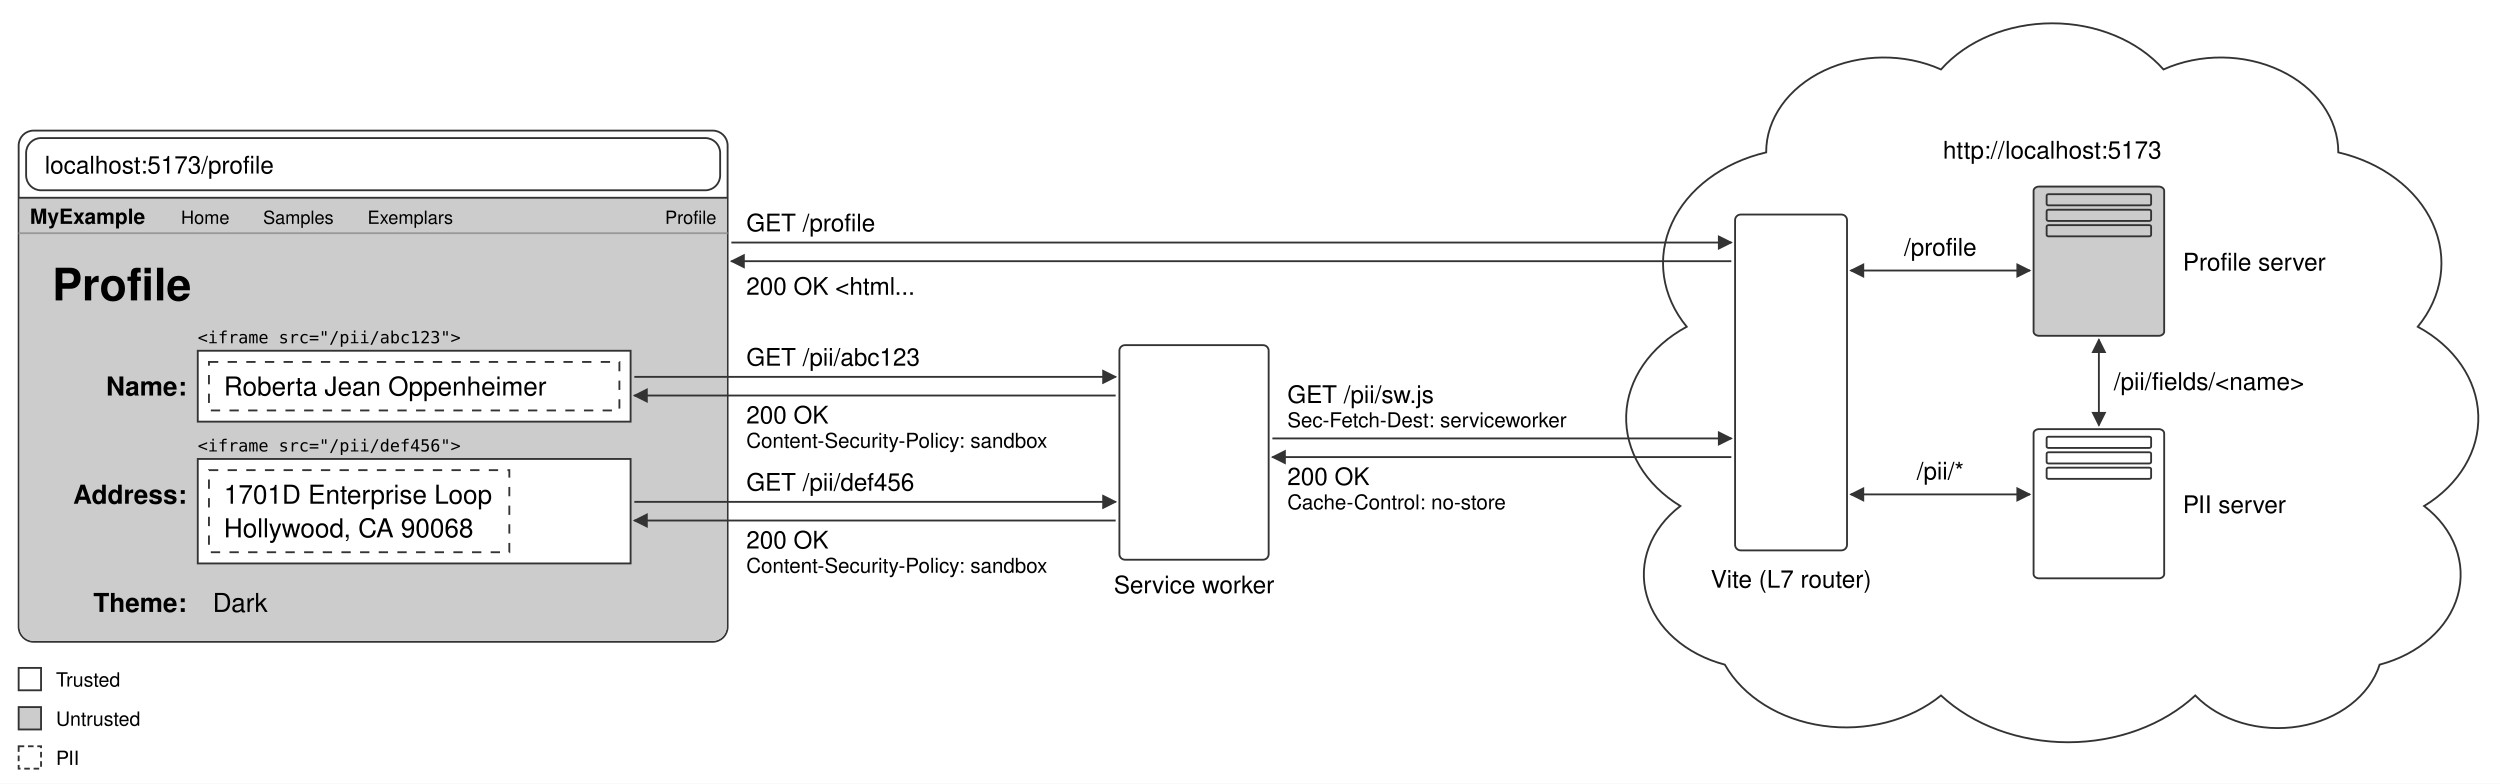
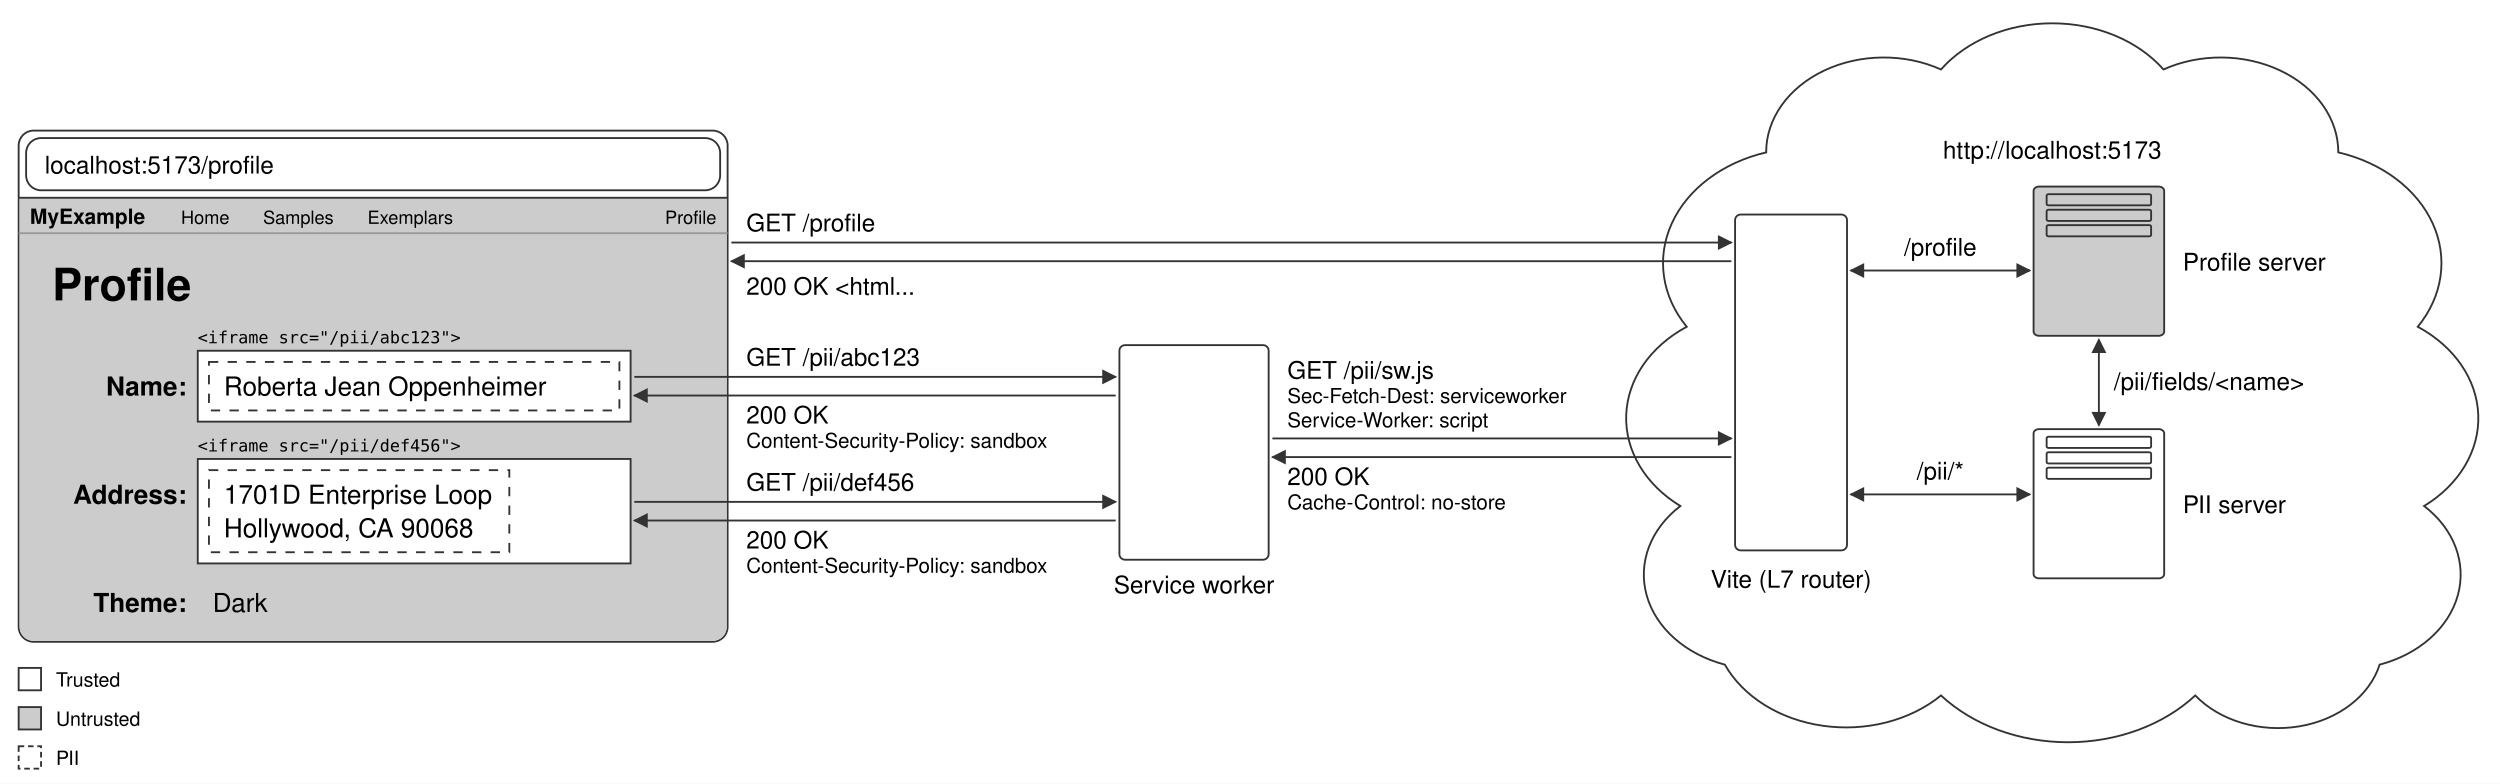
<svg xmlns="http://www.w3.org/2000/svg" width="1340" height="420" viewBox="0 0 1340 420" font-family="-apple-system, BlinkMacSystemFont, 'Segoe UI', Helvetica, Arial, sans-serif" font-size="14" fill="#000">
  <defs>
    <marker id="arrowhead" viewBox="0 0 10 10" refX="9" refY="5" markerWidth="8" markerHeight="8" orient="auto-start-reverse">
      <path d="M0,0 L10,5 L0,10 z" fill="#333" />
    </marker>
    <symbol id="lock" viewBox="0 0 12 16" overflow="visible">
      <path d="M2,7 v-3 a4,4 0 0 1 8,0 v3" fill="none" stroke="#333" stroke-width="1.5" />
      <rect y="7" width="12" height="9" rx="1.5" fill="#333" />
    </symbol>
    <symbol id="cloud" viewBox="0 0 270 222" preserveAspectRatio="none" overflow="visible">
      <path d="M32,197.1              A37,28.9 0 0 1 18,148.7              A43,33.6 0 0 1 20,94              A45,35.2 0 0 1 45,40.8              A37,28.9 0 0 1 100,15.5              A43,33.6 0 0 1 170,15.5              A37,28.9 0 0 1 225,40.8              A45,35.2 0 0 1 250,94              A43,33.6 0 0 1 252,148.7              A37,28.9 0 0 1 238,197.1              A33,25.8 0 0 1 180,206.5              A53,41.5 0 0 1 100,206.5              A42,32.9 0 0 1 32,197.1 z" fill="inherit" stroke="#333" vector-effect="non-scaling-stroke" />
    </symbol>
    <symbol id="server" viewBox="0 0 70 105.6" preserveAspectRatio="none" overflow="visible">
      <rect width="70" height="105.6" rx="3" fill="inherit" stroke="#333" vector-effect="non-scaling-stroke" />
      <rect x="7" y="5.4" width="56" height="7.9" rx="1" fill="inherit" stroke="#333" vector-effect="non-scaling-stroke" />
      <rect x="7" y="16.4" width="56" height="7.9" rx="1" fill="inherit" stroke="#333" vector-effect="non-scaling-stroke" />
      <rect x="7" y="27.3" width="56" height="7.9" rx="1" fill="inherit" stroke="#333" vector-effect="non-scaling-stroke" />
    </symbol>
    <symbol id="legend" viewBox="0 0 70 60" overflow="visible">
      <rect width="12" height="12" fill="#fff" stroke="#333" />
      <text x="20" y="10" font-size="10.5">Trusted</text>
      <rect y="21" width="12" height="12" fill="#ccc" stroke="#333" />
      <text x="20" y="31" font-size="10.5">Untrusted</text>
      <rect y="42" width="12" height="12" fill="#fff" stroke="#333" stroke-dasharray="3 2" />
      <text x="20" y="52" font-size="10.5">PII</text>
    </symbol>
  </defs>
  <rect width="1340" height="420" fill="#fff" />
  <g transform="translate(0,60)">
    <rect x="10" y="10" width="380" height="274" rx="8" fill="#fff" stroke="#333" />
    <rect x="14" y="14" width="372" height="28" rx="8" fill="#fff" stroke="#333" />
    <text x="24" y="33" font-size="13">localhost:5173/profile</text>
    <path d="M10.5,46 H389.5 V276 A7.5,7.5 0 0 1 382,283.5 H18 A7.5,7.5 0 0 1 10.5,276 Z" fill="#ccc" />
    <line x1="10" y1="46" x2="390" y2="46" stroke="#333" />
    <text x="16" y="60" font-size="11.25" font-weight="bold">MyExample</text>
    <text x="97" y="60" font-size="9.75">Home</text>
    <text x="141" y="60" font-size="9.75">Samples</text>
    <text x="197" y="60" font-size="9.75">Exemplars</text>
    <text x="384" y="60" font-size="9.75" text-anchor="end">Profile</text>
    <line x1="10" y1="65" x2="390" y2="65" stroke="#999" />
    <text x="28" y="101" font-size="24" font-weight="bold">Profile</text>
    <text x="100" y="152" text-anchor="end" font-weight="bold">Name:</text>
    <text x="106" y="124" font-family="ui-monospace, SFMono-Regular, Menlo, Consolas, monospace" font-size="9">&lt;iframe src="/pii/abc123"&gt;</text>
    <rect x="106" y="128" width="232" height="38" fill="#fff" stroke="#333" />
    <rect x="112" y="134" width="220" height="26" fill="#fff" stroke="#333" stroke-dasharray="5 5" />
    <text x="120" y="152">Roberta Jean Oppenheimer</text>
    <text x="100" y="210" text-anchor="end" font-weight="bold">Address:</text>
    <text x="106" y="182" font-family="ui-monospace, SFMono-Regular, Menlo, Consolas, monospace" font-size="9">&lt;iframe src="/pii/def456"&gt;</text>
    <rect x="106" y="186" width="232" height="56" fill="#fff" stroke="#333" />
    <rect x="112" y="192" width="161" height="44" fill="#fff" stroke="#333" stroke-dasharray="5 5" />
    <text x="120" y="210">1701D Enterprise Loop<tspan x="120" dy="18">Hollywood, CA 90068</tspan>
    </text>
    <text x="100" y="268" text-anchor="end" font-weight="bold">Theme:</text>
    <text x="114" y="268">Dark</text>
  </g>
  <rect x="600" y="185" width="80" height="115" rx="3" fill="#fff" stroke="#333" />
  <text x="640" y="318" text-anchor="middle" font-size="13">Service worker</text>
  <use href="#cloud" x="870" y="10" width="460" height="390" fill="#fff" />
  <text x="1100" y="85" text-anchor="middle" font-size="13">http://localhost:5173</text>
  <rect x="930" y="115" width="60" height="180" rx="3" fill="#fff" stroke="#333" />
  <text x="960" y="315" text-anchor="middle" font-size="13">Vite (L7 router)</text>
  <use href="#server" x="1090" y="100" width="70" height="80" fill="#ccc" />
  <text x="1170" y="145" font-size="13">Profile server</text>
  <use href="#server" x="1090" y="230" width="70" height="80" fill="#fff" />
  <text x="1170" y="275" font-size="13">PII server</text>
  <line x1="992" y1="145" x2="1088" y2="145" stroke="#333" marker-start="url(#arrowhead)" marker-end="url(#arrowhead)" />
  <text x="1040" y="137" text-anchor="middle" font-size="13">/profile</text>
  <line x1="992" y1="265" x2="1088" y2="265" stroke="#333" marker-start="url(#arrowhead)" marker-end="url(#arrowhead)" />
  <text x="1040" y="257" text-anchor="middle" font-size="13">/pii/*</text>
  <line x1="1125" y1="182" x2="1125" y2="228" stroke="#333" marker-start="url(#arrowhead)" marker-end="url(#arrowhead)" />
  <text x="1133" y="209" font-size="13">/pii/fields/&lt;name&gt;</text>
  <line x1="682" y1="235" x2="928" y2="235" stroke="#333" marker-end="url(#arrowhead)" />
-   <text x="690" y="216" font-size="13">GET /pii/sw.js<tspan x="690" dy="13" font-size="11">Sec-Fetch-Dest: serviceworker</tspan>
+   <text x="690" y="203" font-size="13">GET /pii/sw.js<tspan x="690" dy="13" font-size="11">Sec-Fetch-Dest: serviceworker</tspan>
+     <tspan x="690" dy="13" font-size="11">Service-Worker: script</tspan>
  </text>
  <line x1="928" y1="245" x2="682" y2="245" stroke="#333" marker-end="url(#arrowhead)" />
  <text x="690" y="260" font-size="13">200 OK<tspan x="690" dy="13" font-size="11">Cache-Control: no-store</tspan>
  </text>
  <line x1="392" y1="130" x2="928" y2="130" stroke="#333" marker-end="url(#arrowhead)" />
  <text x="400" y="124" font-size="13">GET /profile</text>
  <line x1="928" y1="140" x2="392" y2="140" stroke="#333" marker-end="url(#arrowhead)" />
  <text x="400" y="158" font-size="13">200 OK &lt;html...</text>
  <line x1="340" y1="202" x2="598" y2="202" stroke="#333" marker-end="url(#arrowhead)" />
  <text x="400" y="196" font-size="13">GET /pii/abc123</text>
  <line x1="598" y1="212" x2="340" y2="212" stroke="#333" marker-end="url(#arrowhead)" />
  <text x="400" y="227" font-size="13">200 OK<tspan x="400" dy="13" font-size="11">Content-Security-Policy: sandbox</tspan>
  </text>
  <line x1="340" y1="269" x2="598" y2="269" stroke="#333" marker-end="url(#arrowhead)" />
  <text x="400" y="263" font-size="13">GET /pii/def456</text>
  <line x1="598" y1="279" x2="340" y2="279" stroke="#333" marker-end="url(#arrowhead)" />
  <text x="400" y="294" font-size="13">200 OK<tspan x="400" dy="13" font-size="11">Content-Security-Policy: sandbox</tspan>
  </text>
  <g transform="translate(0,97)">
    <use href="#legend" x="10" y="261" width="70" height="60" />
  </g>
</svg>
